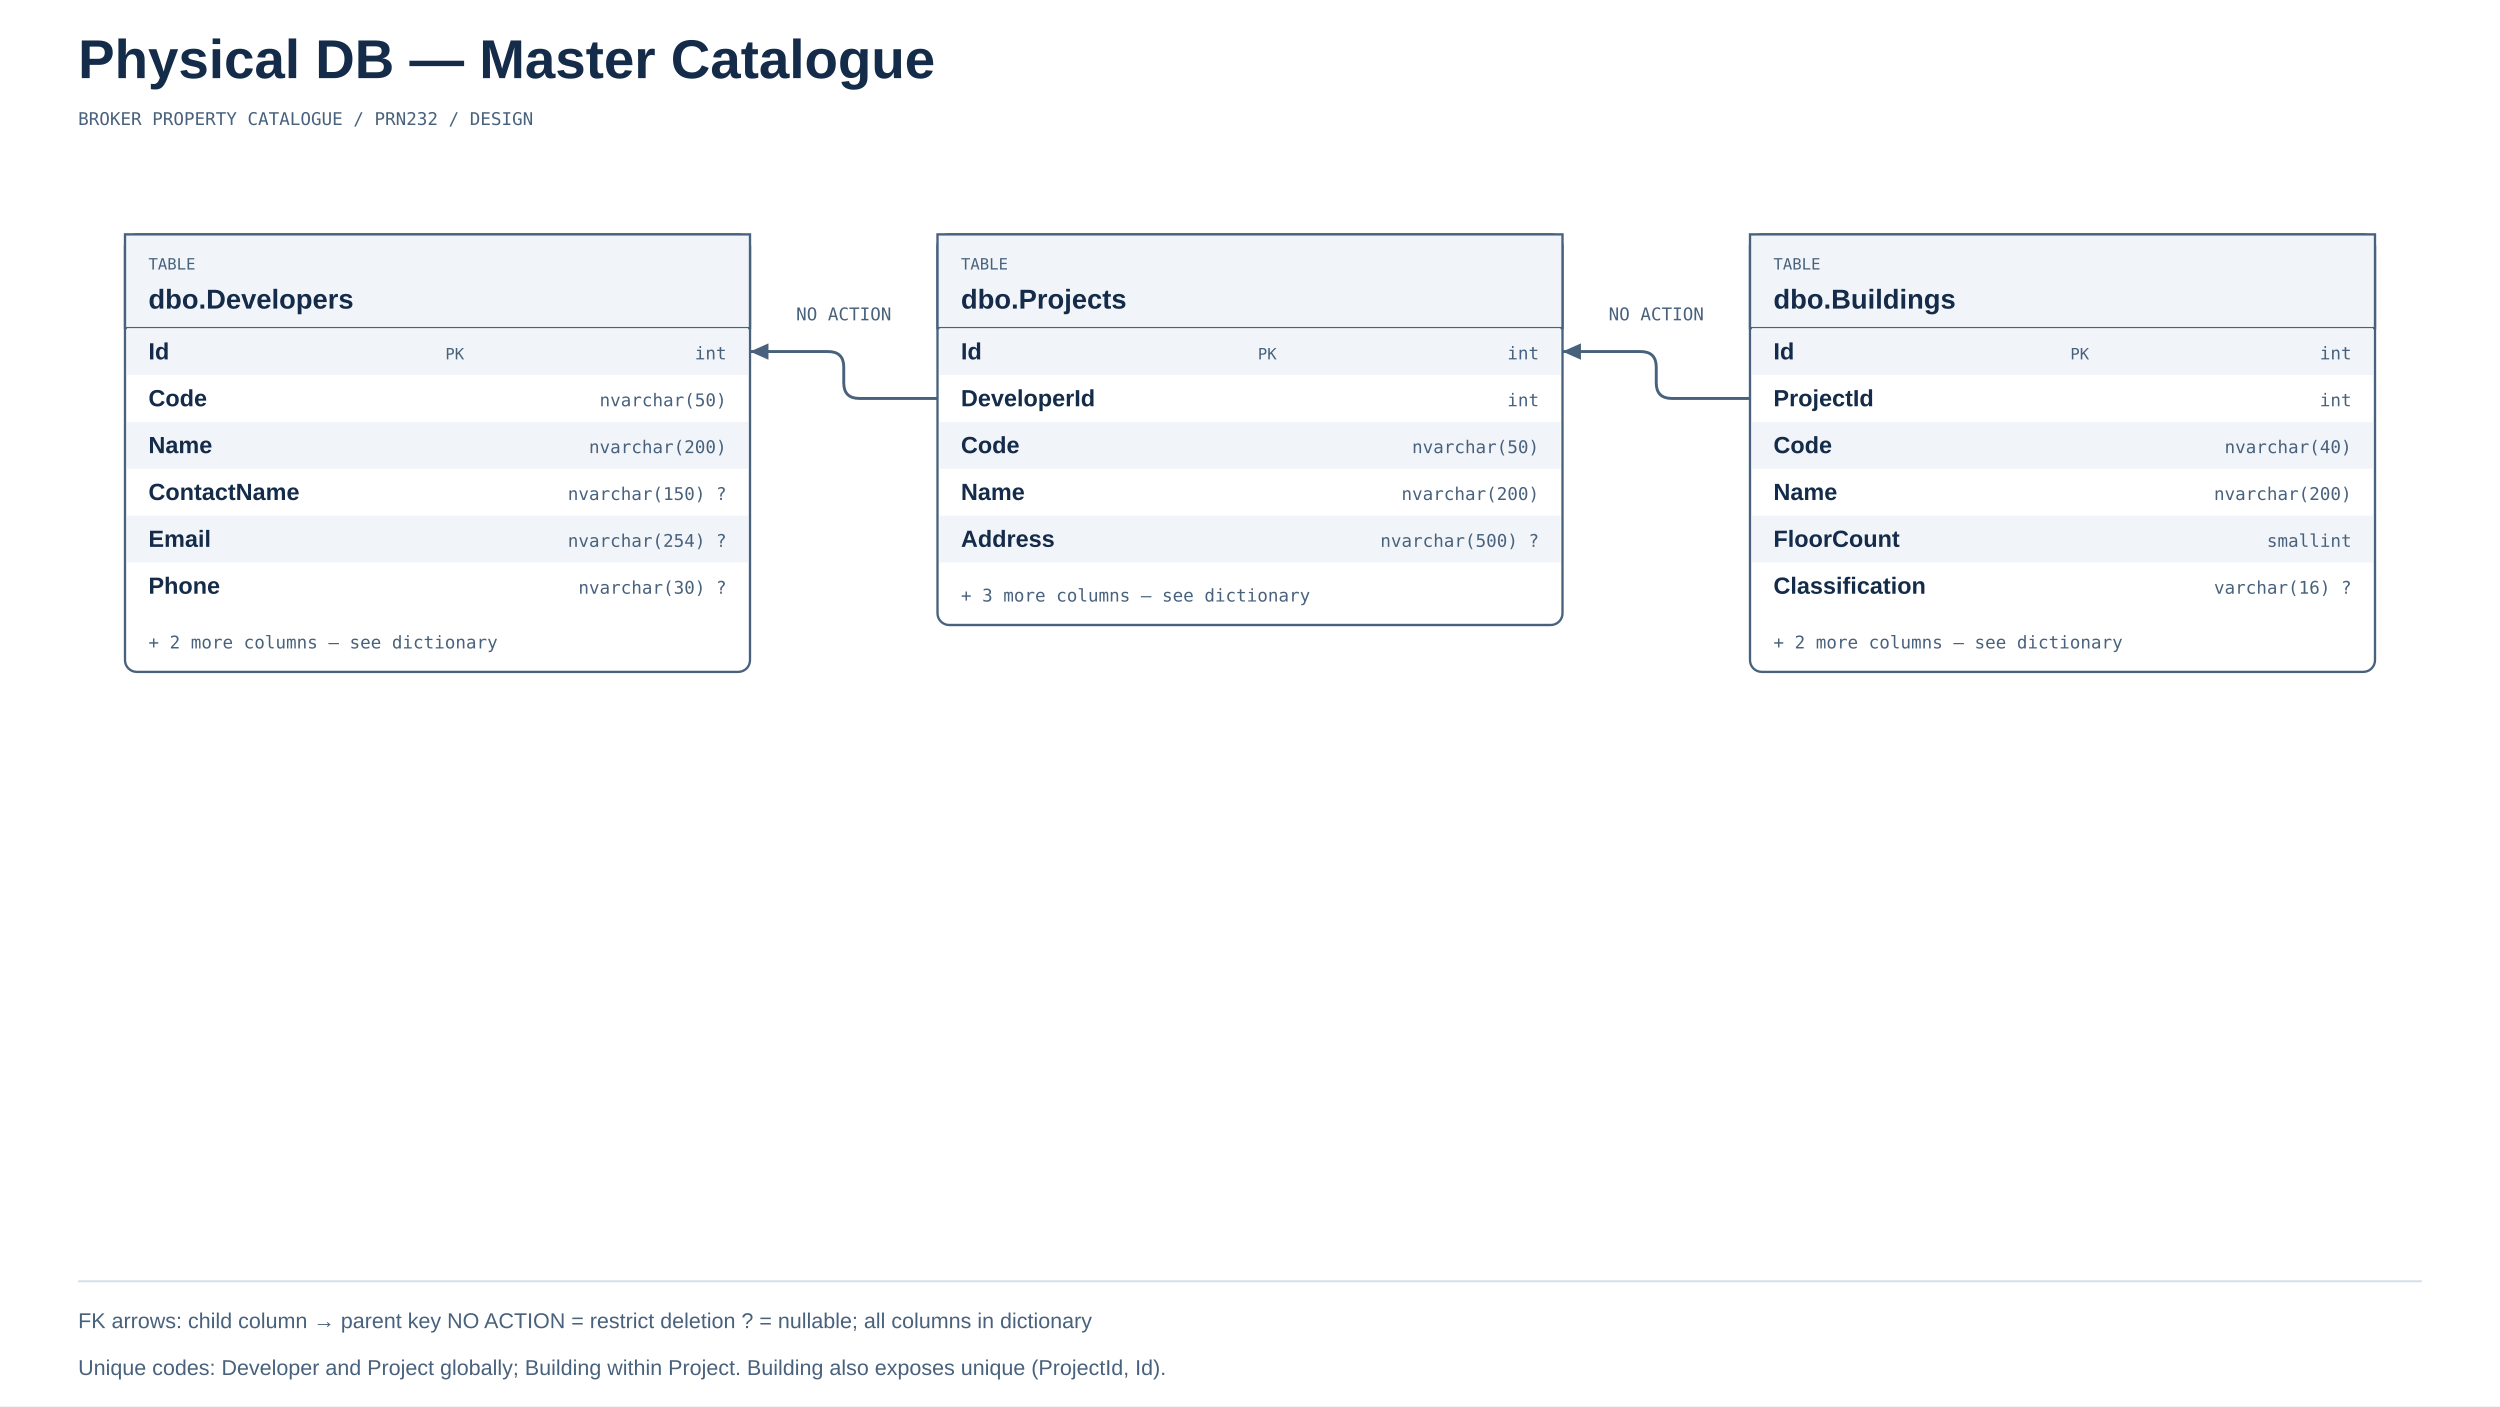
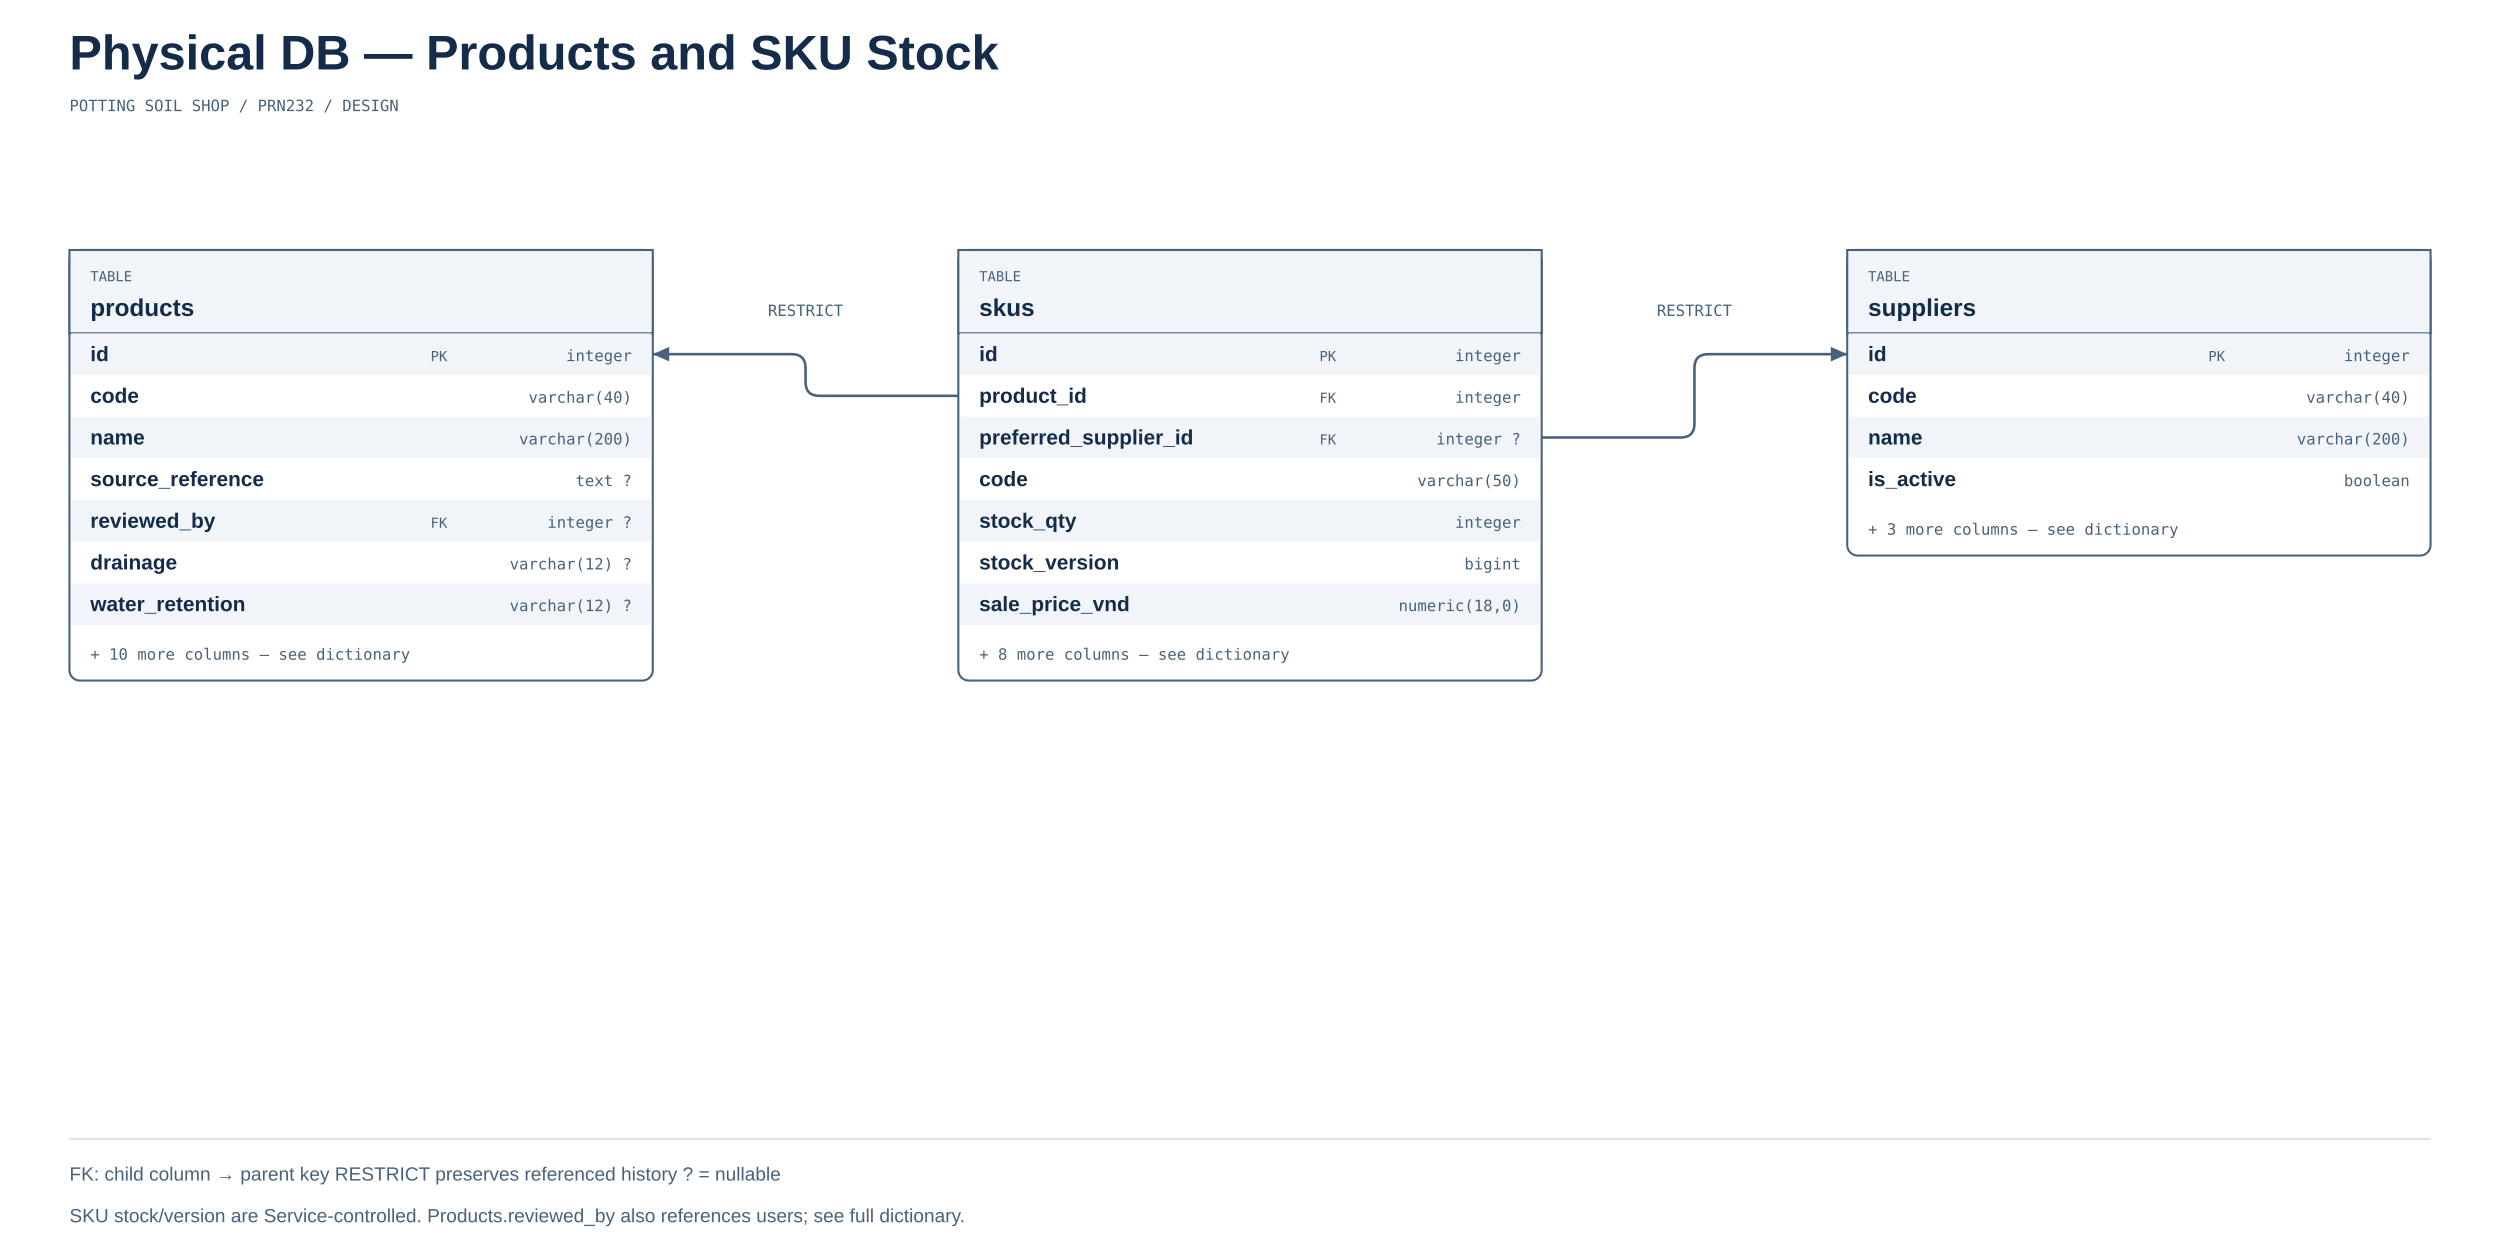
- <svg xmlns="http://www.w3.org/2000/svg" viewBox="0 0 1280 720" role="img" aria-labelledby="db-catalogue-title db-catalogue-desc" id="db-catalogue-root">
+ <svg xmlns="http://www.w3.org/2000/svg" viewBox="0 0 1440 720" role="img" aria-labelledby="db-catalogue-title db-catalogue-desc" id="db-catalogue-root">
  <defs>
    <style>#db-catalogue-root { color: #142B49; font-family: Segoe UI,Arial,sans-serif; }
      #db-catalogue-root .diagram-container { width:100%;overflow-x:auto }
      #db-catalogue-root a { color:#175E9B }
      #db-catalogue-root .diagram-container { overflow-x:visible }</style>
    <marker id="db-catalogue-arrow" viewBox="0 0 10 10" refX="9" refY="5" markerWidth="7" markerHeight="7" orient="auto-start-reverse">
      <path d="M 0 1 L 9 5 L 0 9 Z" fill="#48617C" />
    </marker>
  </defs>
-   <rect width="1280" height="720" fill="#FFFFFF" />
-   <text x="40" y="40" font-size="28" fill="#142B49" font-weight="600" text-anchor="start" font-family="Segoe UI, Arial, sans-serif">Physical DB — Master Catalogue</text>
-   <text x="40" y="64" font-size="9" fill="#48617C" font-weight="400" text-anchor="start" font-family="Consolas, monospace">BROKER PROPERTY CATALOGUE / PRN232 / DESIGN</text>
-   <path d="M 480,204 L 440.0,204 Q 432,204 432,196.0 L 432,188.0 Q 432,180 424.0,180 L 384,180" fill="none" stroke="#48617C" stroke-width="1.5" marker-end="url(#db-catalogue-arrow)" />
-   <rect x="395.65" y="150" width="72.7" height="20" fill="#FFFFFF" />
-   <text x="432" y="164" font-size="9" fill="#48617C" font-weight="400" text-anchor="middle" font-family="Consolas, monospace">NO ACTION</text>
-   <path d="M 896,204 L 856.0,204 Q 848,204 848,196.0 L 848,188.0 Q 848,180 840.0,180 L 800,180" fill="none" stroke="#48617C" stroke-width="1.5" marker-end="url(#db-catalogue-arrow)" />
-   <rect x="811.65" y="150" width="72.7" height="20" fill="#FFFFFF" />
-   <text x="848" y="164" font-size="9" fill="#48617C" font-weight="400" text-anchor="middle" font-family="Consolas, monospace">NO ACTION</text>
-   <rect x="64" y="120" width="320" height="224" rx="6" fill="#FFFFFF" stroke="#48617C" stroke-width="1.2" />
-   <rect x="64" y="120" width="320" height="48" rx="0" fill="#F1F5F9" stroke="#48617C" stroke-width="1.2" />
-   <text x="76" y="138" font-size="8" fill="#48617C" font-weight="400" text-anchor="start" font-family="Consolas, monospace">TABLE</text>
-   <text x="76" y="158" font-size="14" fill="#142B49" font-weight="600" text-anchor="start" font-family="Segoe UI, Arial, sans-serif">dbo.Developers</text>
-   <rect x="65" y="168" width="318" height="24" fill="#F1F5F9" />
-   <text x="76" y="184" font-size="12" fill="#142B49" font-weight="600" text-anchor="start" font-family="Segoe UI, Arial, sans-serif">Id</text>
-   <text x="372" y="184" font-size="9" fill="#48617C" font-weight="400" text-anchor="end" font-family="Consolas, monospace">int</text>
-   <text x="228" y="184" font-size="8" fill="#48617C" font-weight="400" text-anchor="start" font-family="Consolas, monospace">PK</text>
-   <text x="76" y="208" font-size="12" fill="#142B49" font-weight="600" text-anchor="start" font-family="Segoe UI, Arial, sans-serif">Code</text>
-   <text x="372" y="208" font-size="9" fill="#48617C" font-weight="400" text-anchor="end" font-family="Consolas, monospace">nvarchar(50)</text>
-   <rect x="65" y="216" width="318" height="24" fill="#F1F5F9" />
-   <text x="76" y="232" font-size="12" fill="#142B49" font-weight="600" text-anchor="start" font-family="Segoe UI, Arial, sans-serif">Name</text>
-   <text x="372" y="232" font-size="9" fill="#48617C" font-weight="400" text-anchor="end" font-family="Consolas, monospace">nvarchar(200)</text>
-   <text x="76" y="256" font-size="12" fill="#142B49" font-weight="600" text-anchor="start" font-family="Segoe UI, Arial, sans-serif">ContactName</text>
-   <text x="372" y="256" font-size="9" fill="#48617C" font-weight="400" text-anchor="end" font-family="Consolas, monospace">nvarchar(150) ?</text>
-   <rect x="65" y="264" width="318" height="24" fill="#F1F5F9" />
-   <text x="76" y="280" font-size="12" fill="#142B49" font-weight="600" text-anchor="start" font-family="Segoe UI, Arial, sans-serif">Email</text>
-   <text x="372" y="280" font-size="9" fill="#48617C" font-weight="400" text-anchor="end" font-family="Consolas, monospace">nvarchar(254) ?</text>
-   <text x="76" y="304" font-size="12" fill="#142B49" font-weight="600" text-anchor="start" font-family="Segoe UI, Arial, sans-serif">Phone</text>
-   <text x="372" y="304" font-size="9" fill="#48617C" font-weight="400" text-anchor="end" font-family="Consolas, monospace">nvarchar(30) ?</text>
-   <text x="76" y="332" font-size="9" fill="#48617C" font-weight="400" text-anchor="start" font-family="Consolas, monospace">+ 2 more columns — see dictionary</text>
-   <rect x="480" y="120" width="320" height="200" rx="6" fill="#FFFFFF" stroke="#48617C" stroke-width="1.2" />
-   <rect x="480" y="120" width="320" height="48" rx="0" fill="#F1F5F9" stroke="#48617C" stroke-width="1.2" />
-   <text x="492" y="138" font-size="8" fill="#48617C" font-weight="400" text-anchor="start" font-family="Consolas, monospace">TABLE</text>
-   <text x="492" y="158" font-size="14" fill="#142B49" font-weight="600" text-anchor="start" font-family="Segoe UI, Arial, sans-serif">dbo.Projects</text>
-   <rect x="481" y="168" width="318" height="24" fill="#F1F5F9" />
-   <text x="492" y="184" font-size="12" fill="#142B49" font-weight="600" text-anchor="start" font-family="Segoe UI, Arial, sans-serif">Id</text>
-   <text x="788" y="184" font-size="9" fill="#48617C" font-weight="400" text-anchor="end" font-family="Consolas, monospace">int</text>
-   <text x="644" y="184" font-size="8" fill="#48617C" font-weight="400" text-anchor="start" font-family="Consolas, monospace">PK</text>
-   <text x="492" y="208" font-size="12" fill="#142B49" font-weight="600" text-anchor="start" font-family="Segoe UI, Arial, sans-serif">DeveloperId</text>
-   <text x="788" y="208" font-size="9" fill="#48617C" font-weight="400" text-anchor="end" font-family="Consolas, monospace">int</text>
-   <rect x="481" y="216" width="318" height="24" fill="#F1F5F9" />
-   <text x="492" y="232" font-size="12" fill="#142B49" font-weight="600" text-anchor="start" font-family="Segoe UI, Arial, sans-serif">Code</text>
-   <text x="788" y="232" font-size="9" fill="#48617C" font-weight="400" text-anchor="end" font-family="Consolas, monospace">nvarchar(50)</text>
-   <text x="492" y="256" font-size="12" fill="#142B49" font-weight="600" text-anchor="start" font-family="Segoe UI, Arial, sans-serif">Name</text>
-   <text x="788" y="256" font-size="9" fill="#48617C" font-weight="400" text-anchor="end" font-family="Consolas, monospace">nvarchar(200)</text>
-   <rect x="481" y="264" width="318" height="24" fill="#F1F5F9" />
-   <text x="492" y="280" font-size="12" fill="#142B49" font-weight="600" text-anchor="start" font-family="Segoe UI, Arial, sans-serif">Address</text>
-   <text x="788" y="280" font-size="9" fill="#48617C" font-weight="400" text-anchor="end" font-family="Consolas, monospace">nvarchar(500) ?</text>
-   <text x="492" y="308" font-size="9" fill="#48617C" font-weight="400" text-anchor="start" font-family="Consolas, monospace">+ 3 more columns — see dictionary</text>
-   <rect x="896" y="120" width="320" height="224" rx="6" fill="#FFFFFF" stroke="#48617C" stroke-width="1.2" />
-   <rect x="896" y="120" width="320" height="48" rx="0" fill="#F1F5F9" stroke="#48617C" stroke-width="1.2" />
-   <text x="908" y="138" font-size="8" fill="#48617C" font-weight="400" text-anchor="start" font-family="Consolas, monospace">TABLE</text>
-   <text x="908" y="158" font-size="14" fill="#142B49" font-weight="600" text-anchor="start" font-family="Segoe UI, Arial, sans-serif">dbo.Buildings</text>
-   <rect x="897" y="168" width="318" height="24" fill="#F1F5F9" />
-   <text x="908" y="184" font-size="12" fill="#142B49" font-weight="600" text-anchor="start" font-family="Segoe UI, Arial, sans-serif">Id</text>
-   <text x="1204" y="184" font-size="9" fill="#48617C" font-weight="400" text-anchor="end" font-family="Consolas, monospace">int</text>
-   <text x="1060" y="184" font-size="8" fill="#48617C" font-weight="400" text-anchor="start" font-family="Consolas, monospace">PK</text>
-   <text x="908" y="208" font-size="12" fill="#142B49" font-weight="600" text-anchor="start" font-family="Segoe UI, Arial, sans-serif">ProjectId</text>
-   <text x="1204" y="208" font-size="9" fill="#48617C" font-weight="400" text-anchor="end" font-family="Consolas, monospace">int</text>
-   <rect x="897" y="216" width="318" height="24" fill="#F1F5F9" />
-   <text x="908" y="232" font-size="12" fill="#142B49" font-weight="600" text-anchor="start" font-family="Segoe UI, Arial, sans-serif">Code</text>
-   <text x="1204" y="232" font-size="9" fill="#48617C" font-weight="400" text-anchor="end" font-family="Consolas, monospace">nvarchar(40)</text>
-   <text x="908" y="256" font-size="12" fill="#142B49" font-weight="600" text-anchor="start" font-family="Segoe UI, Arial, sans-serif">Name</text>
-   <text x="1204" y="256" font-size="9" fill="#48617C" font-weight="400" text-anchor="end" font-family="Consolas, monospace">nvarchar(200)</text>
-   <rect x="897" y="264" width="318" height="24" fill="#F1F5F9" />
-   <text x="908" y="280" font-size="12" fill="#142B49" font-weight="600" text-anchor="start" font-family="Segoe UI, Arial, sans-serif">FloorCount</text>
-   <text x="1204" y="280" font-size="9" fill="#48617C" font-weight="400" text-anchor="end" font-family="Consolas, monospace">smallint</text>
-   <text x="908" y="304" font-size="12" fill="#142B49" font-weight="600" text-anchor="start" font-family="Segoe UI, Arial, sans-serif">Classification</text>
-   <text x="1204" y="304" font-size="9" fill="#48617C" font-weight="400" text-anchor="end" font-family="Consolas, monospace">varchar(16) ?</text>
-   <text x="908" y="332" font-size="9" fill="#48617C" font-weight="400" text-anchor="start" font-family="Consolas, monospace">+ 2 more columns — see dictionary</text>
-   <line x1="40" y1="656" x2="1240" y2="656" stroke="#D5DFEA" />
-   <text x="40" y="680" font-size="11" fill="#48617C" font-weight="400" text-anchor="start" font-family="Segoe UI, Arial, sans-serif">FK arrows: child column → parent key    NO ACTION = restrict deletion    ? = nullable; all columns in dictionary</text>
-   <text x="40" y="704" font-size="11" fill="#48617C" font-weight="400" text-anchor="start" font-family="Segoe UI, Arial, sans-serif">Unique codes: Developer and Project globally; Building within Project. Building also exposes unique (ProjectId, Id).</text>
+   <rect width="1440" height="720" fill="#FFFFFF" />
+   <text x="40" y="40" font-size="28" fill="#142B49" font-weight="600" text-anchor="start" font-family="Segoe UI, Arial, sans-serif">Physical DB — Products and SKU Stock</text>
+   <text x="40" y="64" font-size="9" fill="#48617C" font-weight="400" text-anchor="start" font-family="Consolas, monospace">POTTING SOIL SHOP / PRN232 / DESIGN</text>
+   <path d="M 552,228 L 472.0,228 Q 464,228 464,220.0 L 464,212.0 Q 464,204 456.0,204 L 376,204" fill="none" stroke="#48617C" stroke-width="1.5" marker-end="url(#db-catalogue-arrow)" />
+   <rect x="430.8" y="168" width="66.4" height="20" fill="#FFFFFF" />
+   <text x="464" y="182" font-size="9" fill="#48617C" font-weight="400" text-anchor="middle" font-family="Consolas, monospace">RESTRICT</text>
+   <path d="M 888,252 L 968.0,252 Q 976,252 976,244.0 L 976,212.0 Q 976,204 984.0,204 L 1064,204" fill="none" stroke="#48617C" stroke-width="1.5" marker-end="url(#db-catalogue-arrow)" />
+   <rect x="942.8" y="168" width="66.4" height="20" fill="#FFFFFF" />
+   <text x="976" y="182" font-size="9" fill="#48617C" font-weight="400" text-anchor="middle" font-family="Consolas, monospace">RESTRICT</text>
+   <rect x="40" y="144" width="336" height="248" rx="6" fill="#FFFFFF" stroke="#48617C" stroke-width="1.2" />
+   <rect x="40" y="144" width="336" height="48" rx="0" fill="#F1F5F9" stroke="#48617C" stroke-width="1.2" />
+   <text x="52" y="162" font-size="8" fill="#48617C" font-weight="400" text-anchor="start" font-family="Consolas, monospace">TABLE</text>
+   <text x="52" y="182" font-size="14" fill="#142B49" font-weight="600" text-anchor="start" font-family="Segoe UI, Arial, sans-serif">products</text>
+   <rect x="41" y="192" width="334" height="24" fill="#F1F5F9" />
+   <text x="52" y="208" font-size="12" fill="#142B49" font-weight="600" text-anchor="start" font-family="Segoe UI, Arial, sans-serif">id</text>
+   <text x="364" y="208" font-size="9" fill="#48617C" font-weight="400" text-anchor="end" font-family="Consolas, monospace">integer</text>
+   <text x="248" y="208" font-size="8" fill="#48617C" font-weight="400" text-anchor="start" font-family="Consolas, monospace">PK</text>
+   <text x="52" y="232" font-size="12" fill="#142B49" font-weight="600" text-anchor="start" font-family="Segoe UI, Arial, sans-serif">code</text>
+   <text x="364" y="232" font-size="9" fill="#48617C" font-weight="400" text-anchor="end" font-family="Consolas, monospace">varchar(40)</text>
+   <rect x="41" y="240" width="334" height="24" fill="#F1F5F9" />
+   <text x="52" y="256" font-size="12" fill="#142B49" font-weight="600" text-anchor="start" font-family="Segoe UI, Arial, sans-serif">name</text>
+   <text x="364" y="256" font-size="9" fill="#48617C" font-weight="400" text-anchor="end" font-family="Consolas, monospace">varchar(200)</text>
+   <text x="52" y="280" font-size="12" fill="#142B49" font-weight="600" text-anchor="start" font-family="Segoe UI, Arial, sans-serif">source_reference</text>
+   <text x="364" y="280" font-size="9" fill="#48617C" font-weight="400" text-anchor="end" font-family="Consolas, monospace">text ?</text>
+   <rect x="41" y="288" width="334" height="24" fill="#F1F5F9" />
+   <text x="52" y="304" font-size="12" fill="#142B49" font-weight="600" text-anchor="start" font-family="Segoe UI, Arial, sans-serif">reviewed_by</text>
+   <text x="364" y="304" font-size="9" fill="#48617C" font-weight="400" text-anchor="end" font-family="Consolas, monospace">integer ?</text>
+   <text x="248" y="304" font-size="8" fill="#48617C" font-weight="400" text-anchor="start" font-family="Consolas, monospace">FK</text>
+   <text x="52" y="328" font-size="12" fill="#142B49" font-weight="600" text-anchor="start" font-family="Segoe UI, Arial, sans-serif">drainage</text>
+   <text x="364" y="328" font-size="9" fill="#48617C" font-weight="400" text-anchor="end" font-family="Consolas, monospace">varchar(12) ?</text>
+   <rect x="41" y="336" width="334" height="24" fill="#F1F5F9" />
+   <text x="52" y="352" font-size="12" fill="#142B49" font-weight="600" text-anchor="start" font-family="Segoe UI, Arial, sans-serif">water_retention</text>
+   <text x="364" y="352" font-size="9" fill="#48617C" font-weight="400" text-anchor="end" font-family="Consolas, monospace">varchar(12) ?</text>
+   <text x="52" y="380" font-size="9" fill="#48617C" font-weight="400" text-anchor="start" font-family="Consolas, monospace">+ 10 more columns — see dictionary</text>
+   <rect x="552" y="144" width="336" height="248" rx="6" fill="#FFFFFF" stroke="#48617C" stroke-width="1.2" />
+   <rect x="552" y="144" width="336" height="48" rx="0" fill="#F1F5F9" stroke="#48617C" stroke-width="1.2" />
+   <text x="564" y="162" font-size="8" fill="#48617C" font-weight="400" text-anchor="start" font-family="Consolas, monospace">TABLE</text>
+   <text x="564" y="182" font-size="14" fill="#142B49" font-weight="600" text-anchor="start" font-family="Segoe UI, Arial, sans-serif">skus</text>
+   <rect x="553" y="192" width="334" height="24" fill="#F1F5F9" />
+   <text x="564" y="208" font-size="12" fill="#142B49" font-weight="600" text-anchor="start" font-family="Segoe UI, Arial, sans-serif">id</text>
+   <text x="876" y="208" font-size="9" fill="#48617C" font-weight="400" text-anchor="end" font-family="Consolas, monospace">integer</text>
+   <text x="760" y="208" font-size="8" fill="#48617C" font-weight="400" text-anchor="start" font-family="Consolas, monospace">PK</text>
+   <text x="564" y="232" font-size="12" fill="#142B49" font-weight="600" text-anchor="start" font-family="Segoe UI, Arial, sans-serif">product_id</text>
+   <text x="876" y="232" font-size="9" fill="#48617C" font-weight="400" text-anchor="end" font-family="Consolas, monospace">integer</text>
+   <text x="760" y="232" font-size="8" fill="#48617C" font-weight="400" text-anchor="start" font-family="Consolas, monospace">FK</text>
+   <rect x="553" y="240" width="334" height="24" fill="#F1F5F9" />
+   <text x="564" y="256" font-size="12" fill="#142B49" font-weight="600" text-anchor="start" font-family="Segoe UI, Arial, sans-serif">preferred_supplier_id</text>
+   <text x="876" y="256" font-size="9" fill="#48617C" font-weight="400" text-anchor="end" font-family="Consolas, monospace">integer ?</text>
+   <text x="760" y="256" font-size="8" fill="#48617C" font-weight="400" text-anchor="start" font-family="Consolas, monospace">FK</text>
+   <text x="564" y="280" font-size="12" fill="#142B49" font-weight="600" text-anchor="start" font-family="Segoe UI, Arial, sans-serif">code</text>
+   <text x="876" y="280" font-size="9" fill="#48617C" font-weight="400" text-anchor="end" font-family="Consolas, monospace">varchar(50)</text>
+   <rect x="553" y="288" width="334" height="24" fill="#F1F5F9" />
+   <text x="564" y="304" font-size="12" fill="#142B49" font-weight="600" text-anchor="start" font-family="Segoe UI, Arial, sans-serif">stock_qty</text>
+   <text x="876" y="304" font-size="9" fill="#48617C" font-weight="400" text-anchor="end" font-family="Consolas, monospace">integer</text>
+   <text x="564" y="328" font-size="12" fill="#142B49" font-weight="600" text-anchor="start" font-family="Segoe UI, Arial, sans-serif">stock_version</text>
+   <text x="876" y="328" font-size="9" fill="#48617C" font-weight="400" text-anchor="end" font-family="Consolas, monospace">bigint</text>
+   <rect x="553" y="336" width="334" height="24" fill="#F1F5F9" />
+   <text x="564" y="352" font-size="12" fill="#142B49" font-weight="600" text-anchor="start" font-family="Segoe UI, Arial, sans-serif">sale_price_vnd</text>
+   <text x="876" y="352" font-size="9" fill="#48617C" font-weight="400" text-anchor="end" font-family="Consolas, monospace">numeric(18,0)</text>
+   <text x="564" y="380" font-size="9" fill="#48617C" font-weight="400" text-anchor="start" font-family="Consolas, monospace">+ 8 more columns — see dictionary</text>
+   <rect x="1064" y="144" width="336" height="176" rx="6" fill="#FFFFFF" stroke="#48617C" stroke-width="1.2" />
+   <rect x="1064" y="144" width="336" height="48" rx="0" fill="#F1F5F9" stroke="#48617C" stroke-width="1.2" />
+   <text x="1076" y="162" font-size="8" fill="#48617C" font-weight="400" text-anchor="start" font-family="Consolas, monospace">TABLE</text>
+   <text x="1076" y="182" font-size="14" fill="#142B49" font-weight="600" text-anchor="start" font-family="Segoe UI, Arial, sans-serif">suppliers</text>
+   <rect x="1065" y="192" width="334" height="24" fill="#F1F5F9" />
+   <text x="1076" y="208" font-size="12" fill="#142B49" font-weight="600" text-anchor="start" font-family="Segoe UI, Arial, sans-serif">id</text>
+   <text x="1388" y="208" font-size="9" fill="#48617C" font-weight="400" text-anchor="end" font-family="Consolas, monospace">integer</text>
+   <text x="1272" y="208" font-size="8" fill="#48617C" font-weight="400" text-anchor="start" font-family="Consolas, monospace">PK</text>
+   <text x="1076" y="232" font-size="12" fill="#142B49" font-weight="600" text-anchor="start" font-family="Segoe UI, Arial, sans-serif">code</text>
+   <text x="1388" y="232" font-size="9" fill="#48617C" font-weight="400" text-anchor="end" font-family="Consolas, monospace">varchar(40)</text>
+   <rect x="1065" y="240" width="334" height="24" fill="#F1F5F9" />
+   <text x="1076" y="256" font-size="12" fill="#142B49" font-weight="600" text-anchor="start" font-family="Segoe UI, Arial, sans-serif">name</text>
+   <text x="1388" y="256" font-size="9" fill="#48617C" font-weight="400" text-anchor="end" font-family="Consolas, monospace">varchar(200)</text>
+   <text x="1076" y="280" font-size="12" fill="#142B49" font-weight="600" text-anchor="start" font-family="Segoe UI, Arial, sans-serif">is_active</text>
+   <text x="1388" y="280" font-size="9" fill="#48617C" font-weight="400" text-anchor="end" font-family="Consolas, monospace">boolean</text>
+   <text x="1076" y="308" font-size="9" fill="#48617C" font-weight="400" text-anchor="start" font-family="Consolas, monospace">+ 3 more columns — see dictionary</text>
+   <line x1="40" y1="656" x2="1400" y2="656" stroke="#D5DFEA" />
+   <text x="40" y="680" font-size="11" fill="#48617C" font-weight="400" text-anchor="start" font-family="Segoe UI, Arial, sans-serif">FK: child column → parent key    RESTRICT preserves referenced history    ? = nullable</text>
+   <text x="40" y="704" font-size="11" fill="#48617C" font-weight="400" text-anchor="start" font-family="Segoe UI, Arial, sans-serif">SKU stock/version are Service-controlled. Products.reviewed_by also references users; see full dictionary.</text>
</svg>
